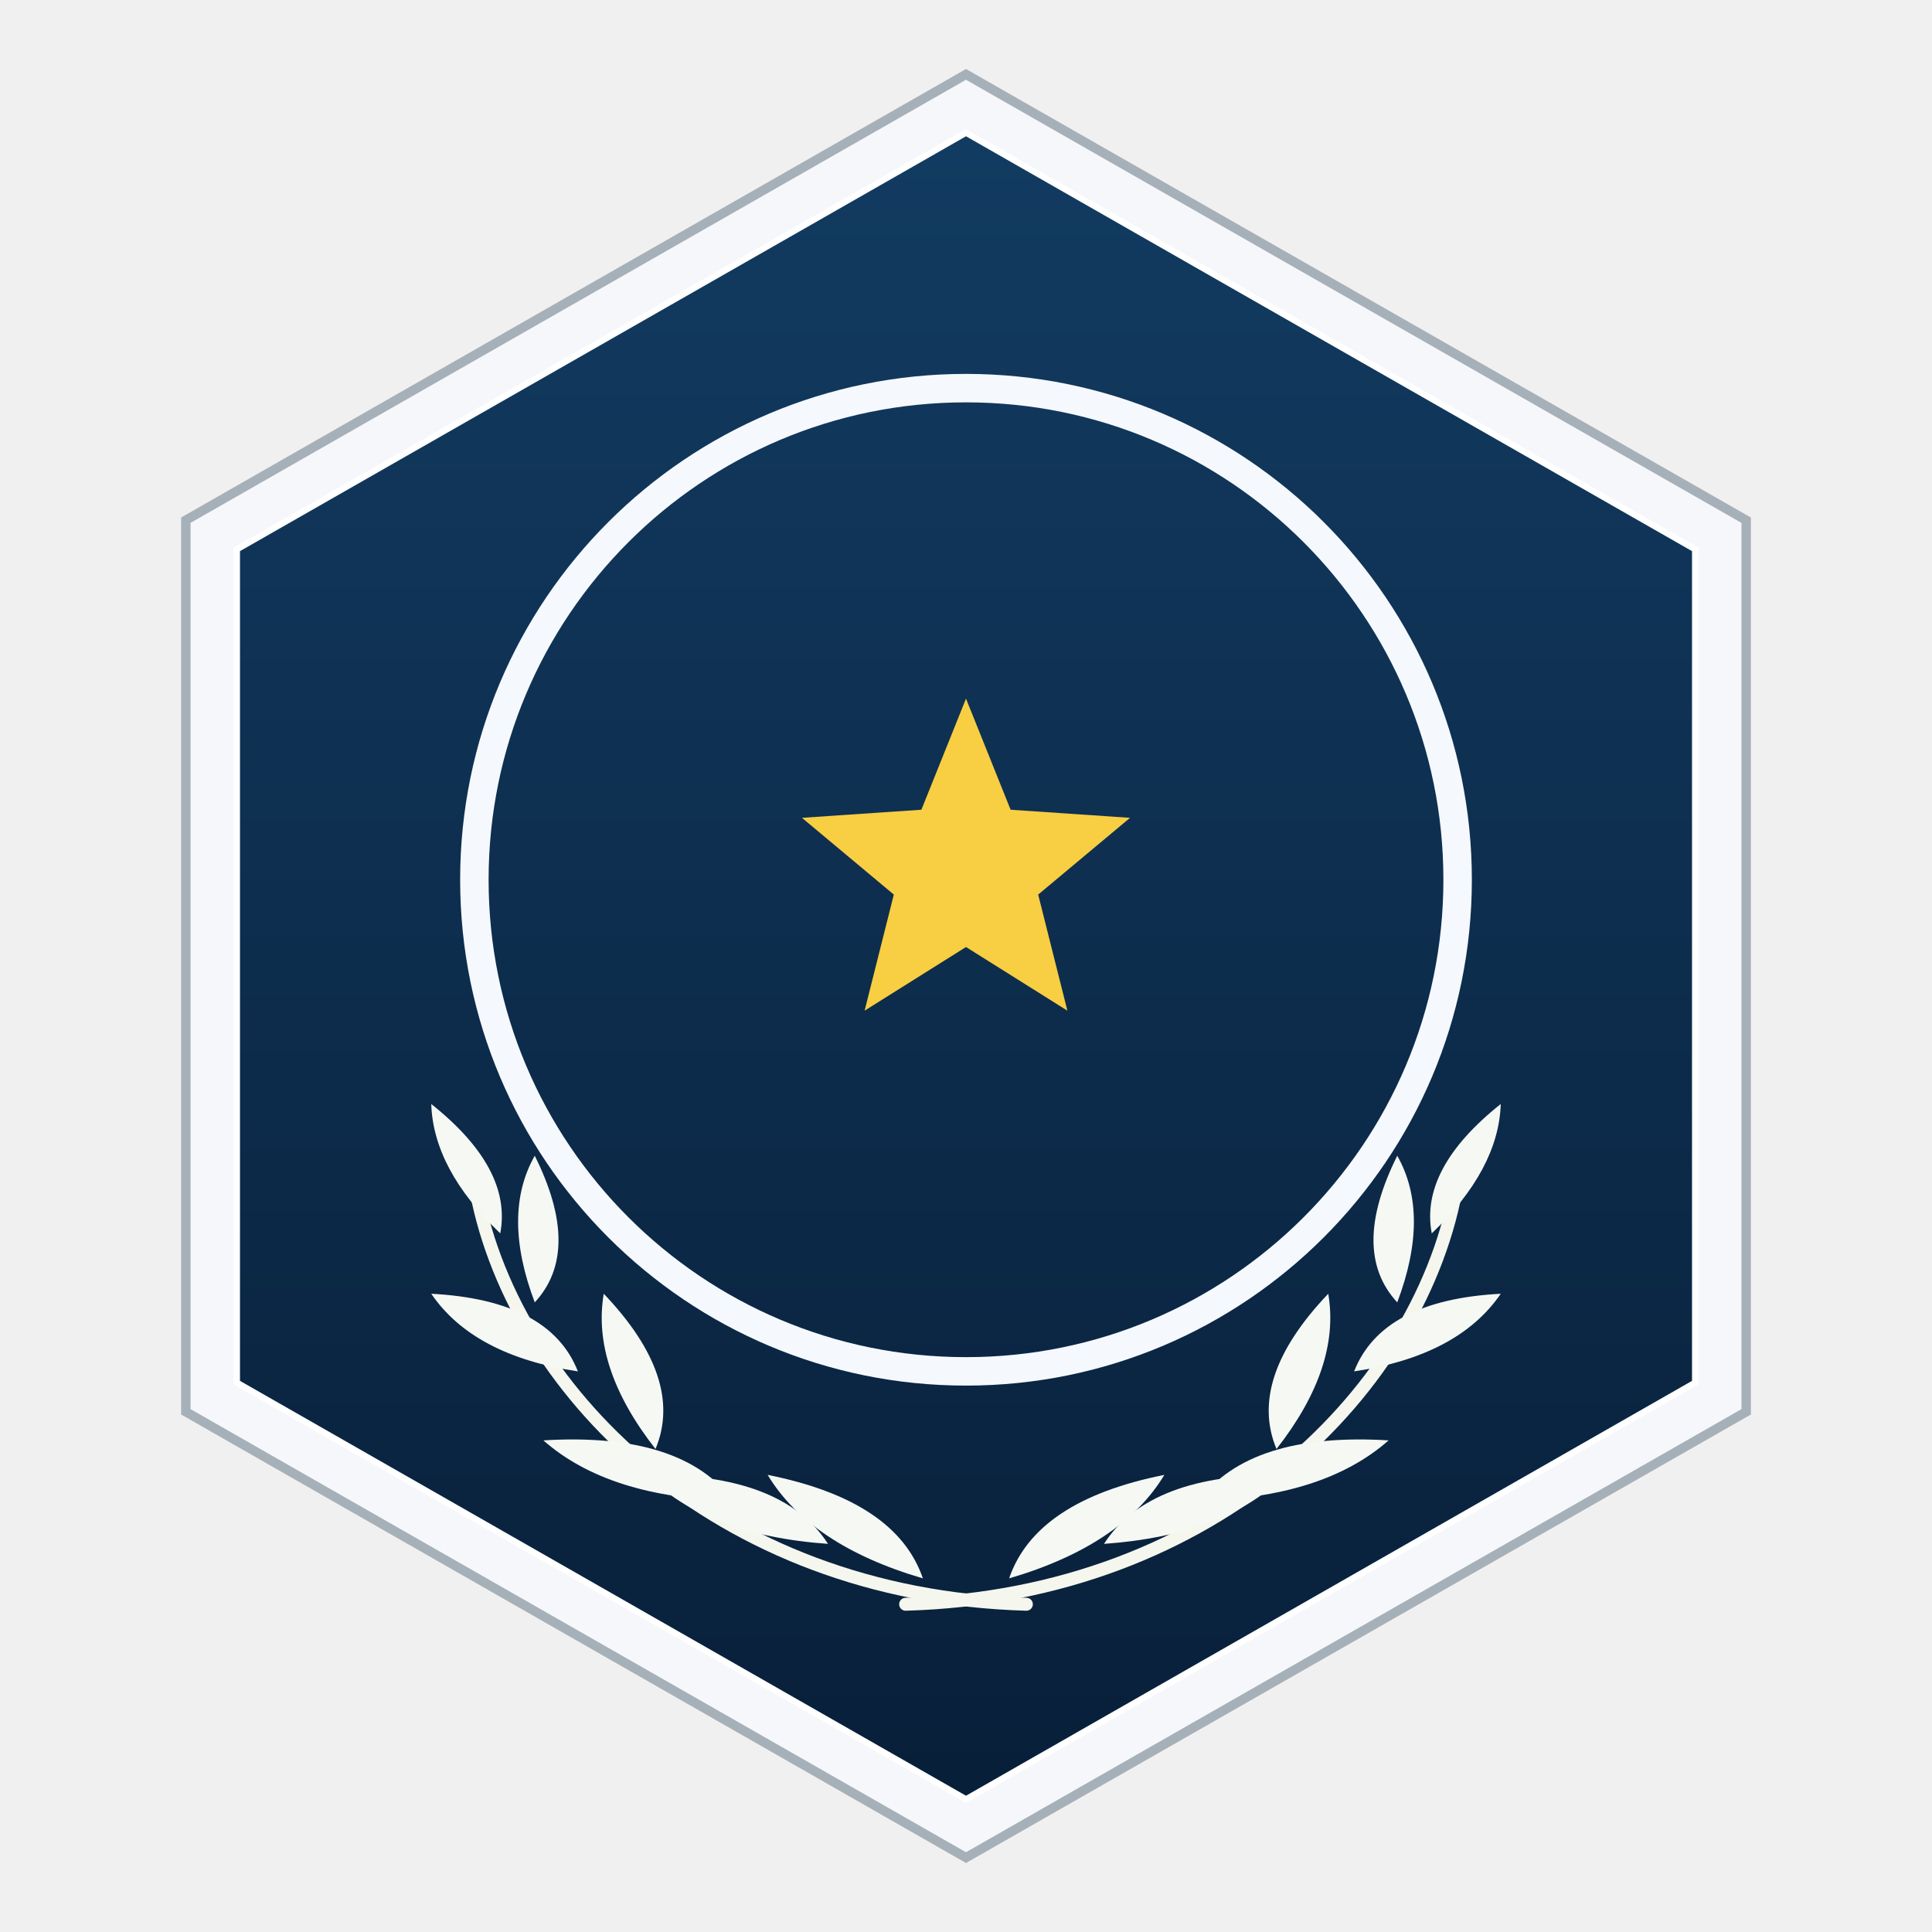
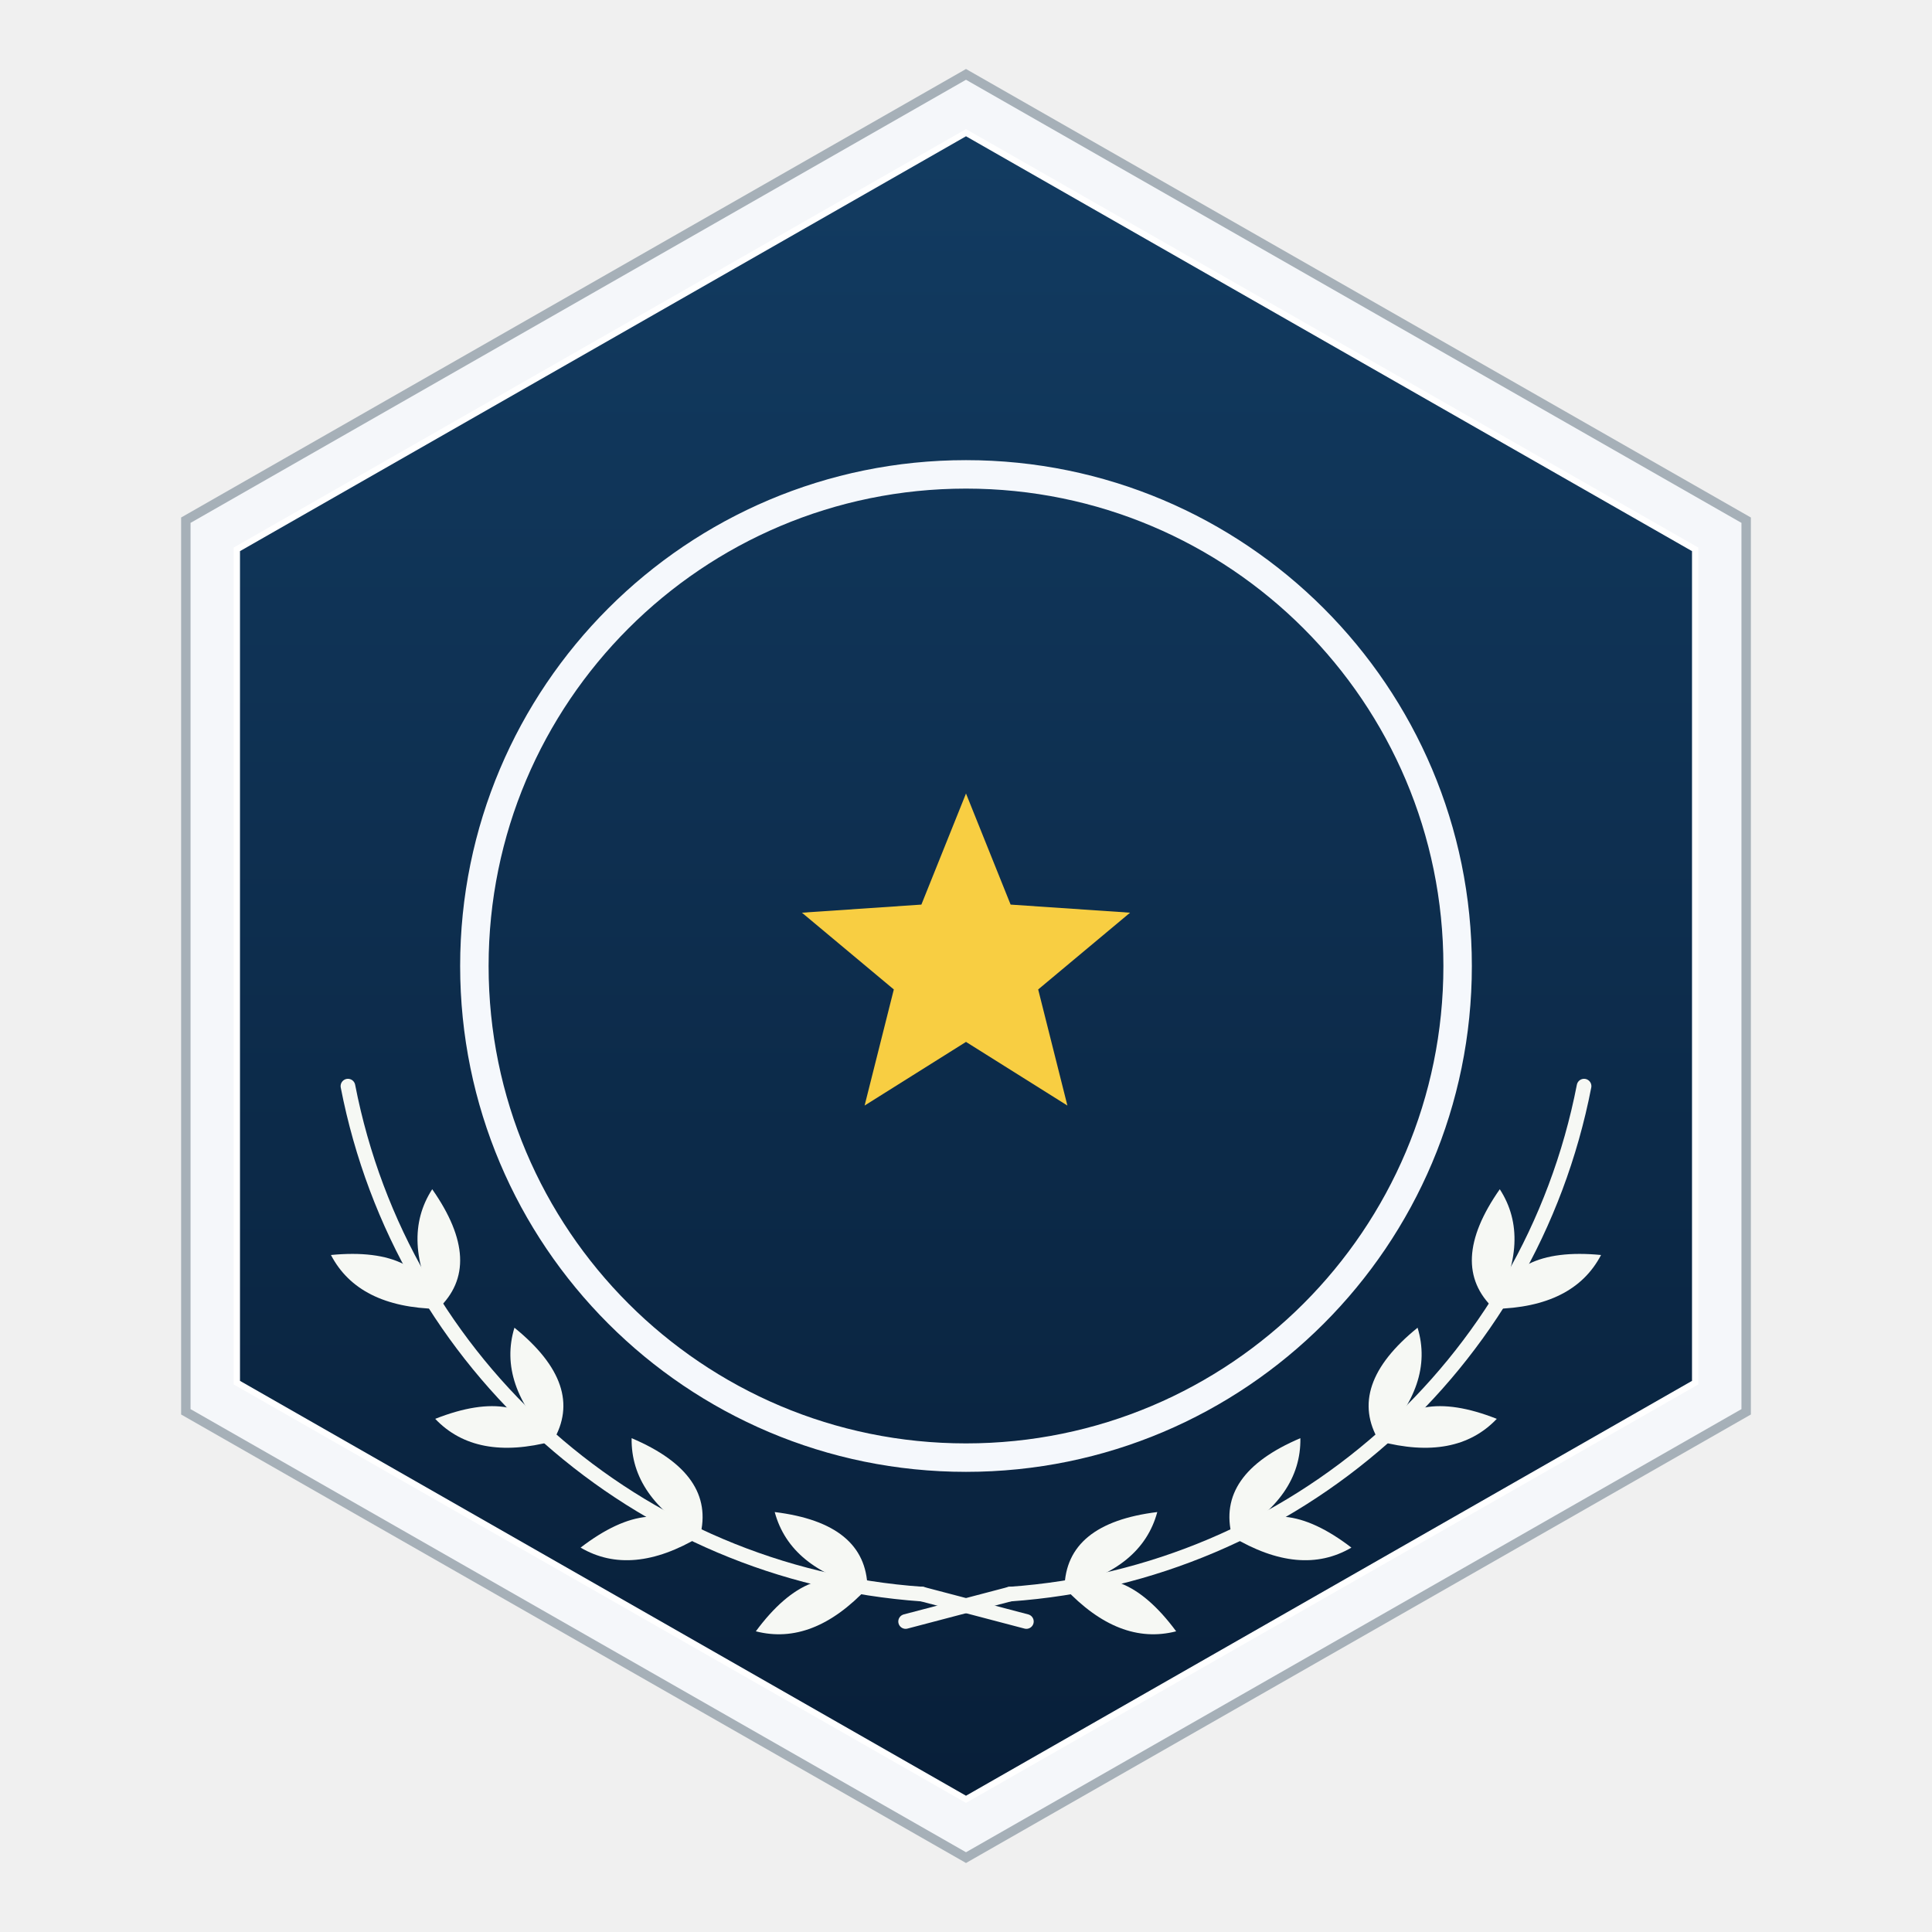
<svg xmlns="http://www.w3.org/2000/svg" viewBox="0 0 224 224" width="896" height="896">
  <defs>
    <linearGradient id="steel" x1="0" y1="0" x2="1" y2="1" gradientUnits="objectBoundingBox">
      <stop offset="0" stop-color="#fafcfd" />
      <stop offset=".28" stop-color="#b3bdc6" />
      <stop offset=".5" stop-color="#f4f7fa" />
      <stop offset=".72" stop-color="#8a959f" />
      <stop offset="1" stop-color="#dfe6ec" />
    </linearGradient>
    <linearGradient id="silverFace" x1="0" y1="0" x2="0.85" y2="1">
      <stop stop-color="#ffffff" />
      <stop offset=".48" stop-color="#e0e7ed" />
      <stop offset="1" stop-color="#a9b4bf" />
    </linearGradient>
    <linearGradient id="silverDark" x1="0" y1="0" x2="1" y2="1">
      <stop stop-color="#26313b" />
      <stop offset=".5" stop-color="#7e8a96" />
      <stop offset="1" stop-color="#1c252d" />
    </linearGradient>
    <linearGradient id="charcoal" x1="0" y1="0" x2="0" y2="1">
      <stop stop-color="#20252b" />
      <stop offset="1" stop-color="#0c1015" />
    </linearGradient>
    <linearGradient id="army" x1="0" y1="0" x2="0" y2="1">
      <stop stop-color="#355537" />
      <stop offset="1" stop-color="#1c3526" />
    </linearGradient>
    <linearGradient id="sapphire" x1="0" y1="0" x2="0" y2="1">
      <stop stop-color="#123b61" />
      <stop offset="1" stop-color="#081f39" />
    </linearGradient>
    <linearGradient id="ruby" x1="0" y1="0" x2="0" y2="1">
      <stop stop-color="#a72436" />
      <stop offset="1" stop-color="#700d21" />
    </linearGradient>
    <linearGradient id="obsidian" x1="0" y1="0" x2="0" y2="1">
      <stop stop-color="#1e2225" />
      <stop offset="1" stop-color="#070b0e" />
    </linearGradient>
    <linearGradient id="crimson" x1="0" y1="0" x2="0" y2="1">
      <stop stop-color="#aa1830" />
      <stop offset="1" stop-color="#5c091b" />
    </linearGradient>
    <linearGradient id="gold" x1="0" y1="0" x2=".8" y2="1">
      <stop stop-color="#fff0a7" />
      <stop offset=".35" stop-color="#f5d66d" />
      <stop offset=".7" stop-color="#dfaf3e" />
      <stop offset="1" stop-color="#b88124" />
    </linearGradient>
    <linearGradient id="supremeGold" x1="0" y1="0" x2="1" y2="1">
      <stop stop-color="#fff5b8" />
      <stop offset=".28" stop-color="#f8db75" />
      <stop offset=".6" stop-color="#eabd4b" />
      <stop offset="1" stop-color="#a7681c" />
    </linearGradient>
  </defs>
  <polygon points="112,8 203,60 203,164 112,216 21,164 21,60" fill="#a6b0b8" />
  <polygon points="112,9.248 201.908,60.624 201.908,163.376 112,214.752 22.092,163.376 22.092,60.624" fill="#f5f7fa" />
  <polygon points="112,14.968 196.903,63.484 196.903,160.516 112,209.032 27.097,160.516 27.097,63.484" fill="#ffffff" />
  <polygon points="112,15.8 196.175,63.9 196.175,160.1 112,208.2 27.825,160.1 27.825,63.9" fill="url(#sapphire)" />
-   <circle cx="112" cy="102" r="57" fill="none" stroke="#f5f8fc" stroke-width="3.3" />
-   <g>
-     <path d="M119 186 C83 185 59 161 55 137" fill="none" stroke="#f5f6ed" stroke-width="1.5" stroke-linecap="round" />
-     <path d="M107 183 Q103.917 173.974 89 171 Q93.948 179.178 107 183Z" fill="#f6f8f4" />
-     <path d="M96 179 Q90.715 170.78 75 171 Q81.955 177.994 96 179Z" fill="#f6f8f4" />
-     <path d="M85 174 Q79.059 166.023 63 167 Q70.569 173.669 85 174Z" fill="#f6f8f4" />
-     <path d="M76 168 Q79.402 159.866 70 150 Q68.548 158.484 76 168Z" fill="#f6f8f4" />
-     <path d="M67 159 Q63.764 150.724 50 150 Q54.9 157.188 67 159Z" fill="#f6f8f4" />
-     <path d="M62 151 Q67.51 145.05 62 134 Q58.143 140.8 62 151Z" fill="#f6f8f4" />
-     <path d="M58 143 Q59.422 135.498 50 128 Q50.245 135.576 58 143Z" fill="#f6f8f4" />
-   </g>
-   <g transform="translate(224 0) scale(-1 1)">
-     <path d="M119 186 C83 185 59 161 55 137" fill="none" stroke="#f5f6ed" stroke-width="1.5" stroke-linecap="round" />
-     <path d="M107 183 Q103.917 173.974 89 171 Q93.948 179.178 107 183Z" fill="#f6f8f4" />
-     <path d="M96 179 Q90.715 170.78 75 171 Q81.955 177.994 96 179Z" fill="#f6f8f4" />
-     <path d="M85 174 Q79.059 166.023 63 167 Q70.569 173.669 85 174Z" fill="#f6f8f4" />
-     <path d="M76 168 Q79.402 159.866 70 150 Q68.548 158.484 76 168Z" fill="#f6f8f4" />
-     <path d="M67 159 Q63.764 150.724 50 150 Q54.9 157.188 67 159Z" fill="#f6f8f4" />
-     <path d="M62 151 Q67.51 145.05 62 134 Q58.143 140.8 62 151Z" fill="#f6f8f4" />
-     <path d="M58 143 Q59.422 135.498 50 128 Q50.245 135.576 58 143Z" fill="#f6f8f4" />
+   <circle cx="112" cy="112" r="57" fill="none" data-officer-ring="field" stroke="#f5f8fc" stroke-width="3.3" />
+   <g data-laurel="lower">
+     <g>
+       <path d="M106.908,184.822 A73 73 0 0 1 40.341,125.929" fill="none" stroke="#f6f8f4" stroke-width="1.7" stroke-linecap="round" />
+       <path d="M100.58 184.101 Q100.422 176.611 89.823 175.31 Q91.601 181.916 100.58 184.101Z" fill="#f6f8f4" />
+       <path d="M100.58 184.101 Q93.982 180.552 87.633 189.138 Q94.258 190.842 100.58 184.101Z" fill="#f6f8f4" />
+       <path d="M81.149 178.16 Q83.062 170.917 73.232 166.745 Q73.12 173.585 81.149 178.16Z" fill="#f6f8f4" />
+       <path d="M81.149 178.16 Q75.785 172.93 67.315 179.433 Q73.214 182.897 81.149 178.16Z" fill="#f6f8f4" />
+       <path d="M64.108 167.094 Q67.943 160.658 59.644 153.938 Q57.651 160.483 64.108 167.094Z" fill="#f6f8f4" />
+       <path d="M64.108 167.094 Q60.393 160.587 50.459 164.504 Q55.175 169.46 64.108 167.094Z" fill="#f6f8f4" />
+       <path d="M50.777 151.759 Q56.238 146.629 50.112 137.882 Q46.393 143.624 50.777 151.759Z" fill="#f6f8f4" />
+       <path d="M50.777 151.759 Q49 144.48 38.371 145.507 Q41.538 151.571 50.777 151.759Z" fill="#f6f8f4" />
+       <path d="M106.908,184.822 L119 188" fill="none" stroke="#f6f8f4" stroke-width="1.7" stroke-linecap="round" />
+     </g>
+     <g transform="translate(224 0) scale(-1 1)">
+       <path d="M106.908,184.822 A73 73 0 0 1 40.341,125.929" fill="none" stroke="#f6f8f4" stroke-width="1.7" stroke-linecap="round" />
+       <path d="M100.58 184.101 Q100.422 176.611 89.823 175.31 Q91.601 181.916 100.58 184.101Z" fill="#f6f8f4" />
+       <path d="M100.58 184.101 Q93.982 180.552 87.633 189.138 Q94.258 190.842 100.58 184.101Z" fill="#f6f8f4" />
+       <path d="M81.149 178.16 Q83.062 170.917 73.232 166.745 Q73.12 173.585 81.149 178.16Z" fill="#f6f8f4" />
+       <path d="M81.149 178.16 Q75.785 172.93 67.315 179.433 Q73.214 182.897 81.149 178.16Z" fill="#f6f8f4" />
+       <path d="M64.108 167.094 Q67.943 160.658 59.644 153.938 Q57.651 160.483 64.108 167.094Z" fill="#f6f8f4" />
+       <path d="M64.108 167.094 Q60.393 160.587 50.459 164.504 Q55.175 169.46 64.108 167.094Z" fill="#f6f8f4" />
+       <path d="M50.777 151.759 Q56.238 146.629 50.112 137.882 Q46.393 143.624 50.777 151.759Z" fill="#f6f8f4" />
+       <path d="M50.777 151.759 Q49 144.48 38.371 145.507 Q41.538 151.571 50.777 151.759Z" fill="#f6f8f4" />
+       <path d="M106.908,184.822 L119 188" fill="none" stroke="#f6f8f4" stroke-width="1.7" stroke-linecap="round" />
+     </g>
  </g>
  <g data-star-count="1" data-star-radius="20">
-     <polygon points="112,81 117.173,93.881 131.021,94.82 120.369,103.719 123.756,117.18 112,109.8 100.244,117.18 103.631,103.719 92.979,94.82 106.827,93.881" fill="#f8ce42" data-star-style="flat" />
+     <polygon points="112,92 117.173,104.881 131.021,105.82 120.369,114.719 123.756,128.18 112,120.8 100.244,128.18 103.631,114.719 92.979,105.82 106.827,104.881" fill="#f8ce42" data-star-style="flat" />
  </g>
</svg>
